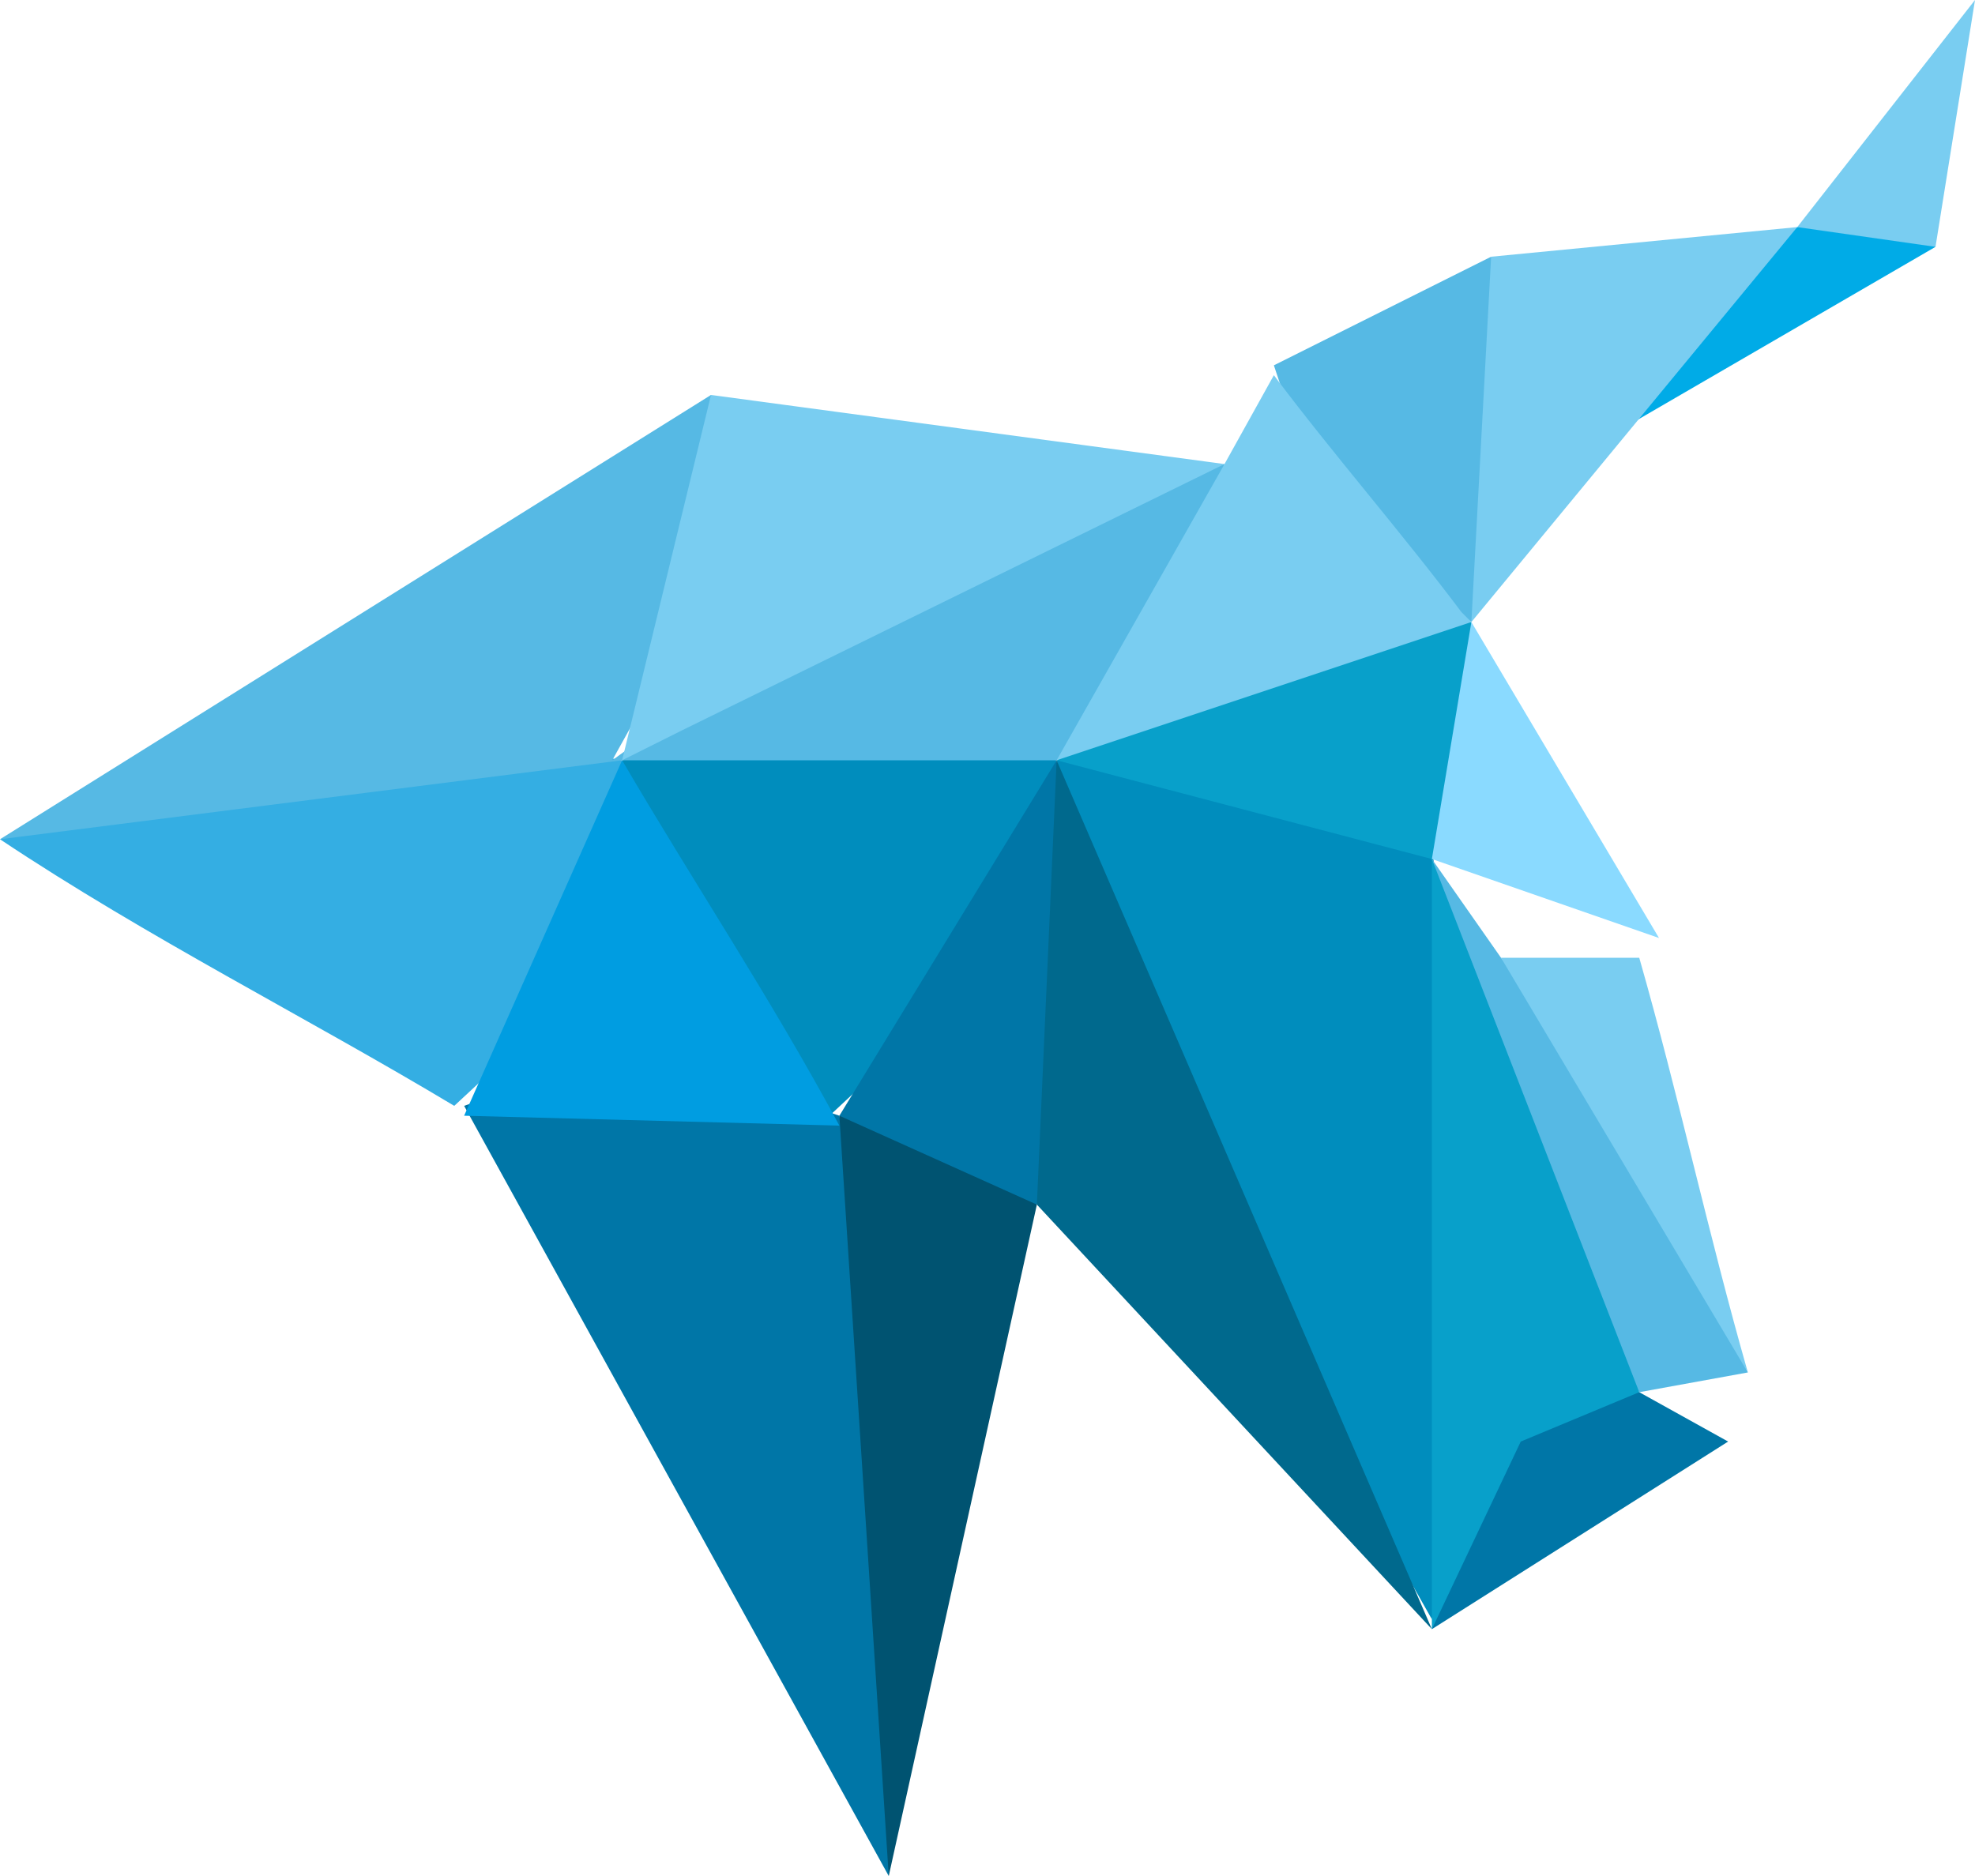
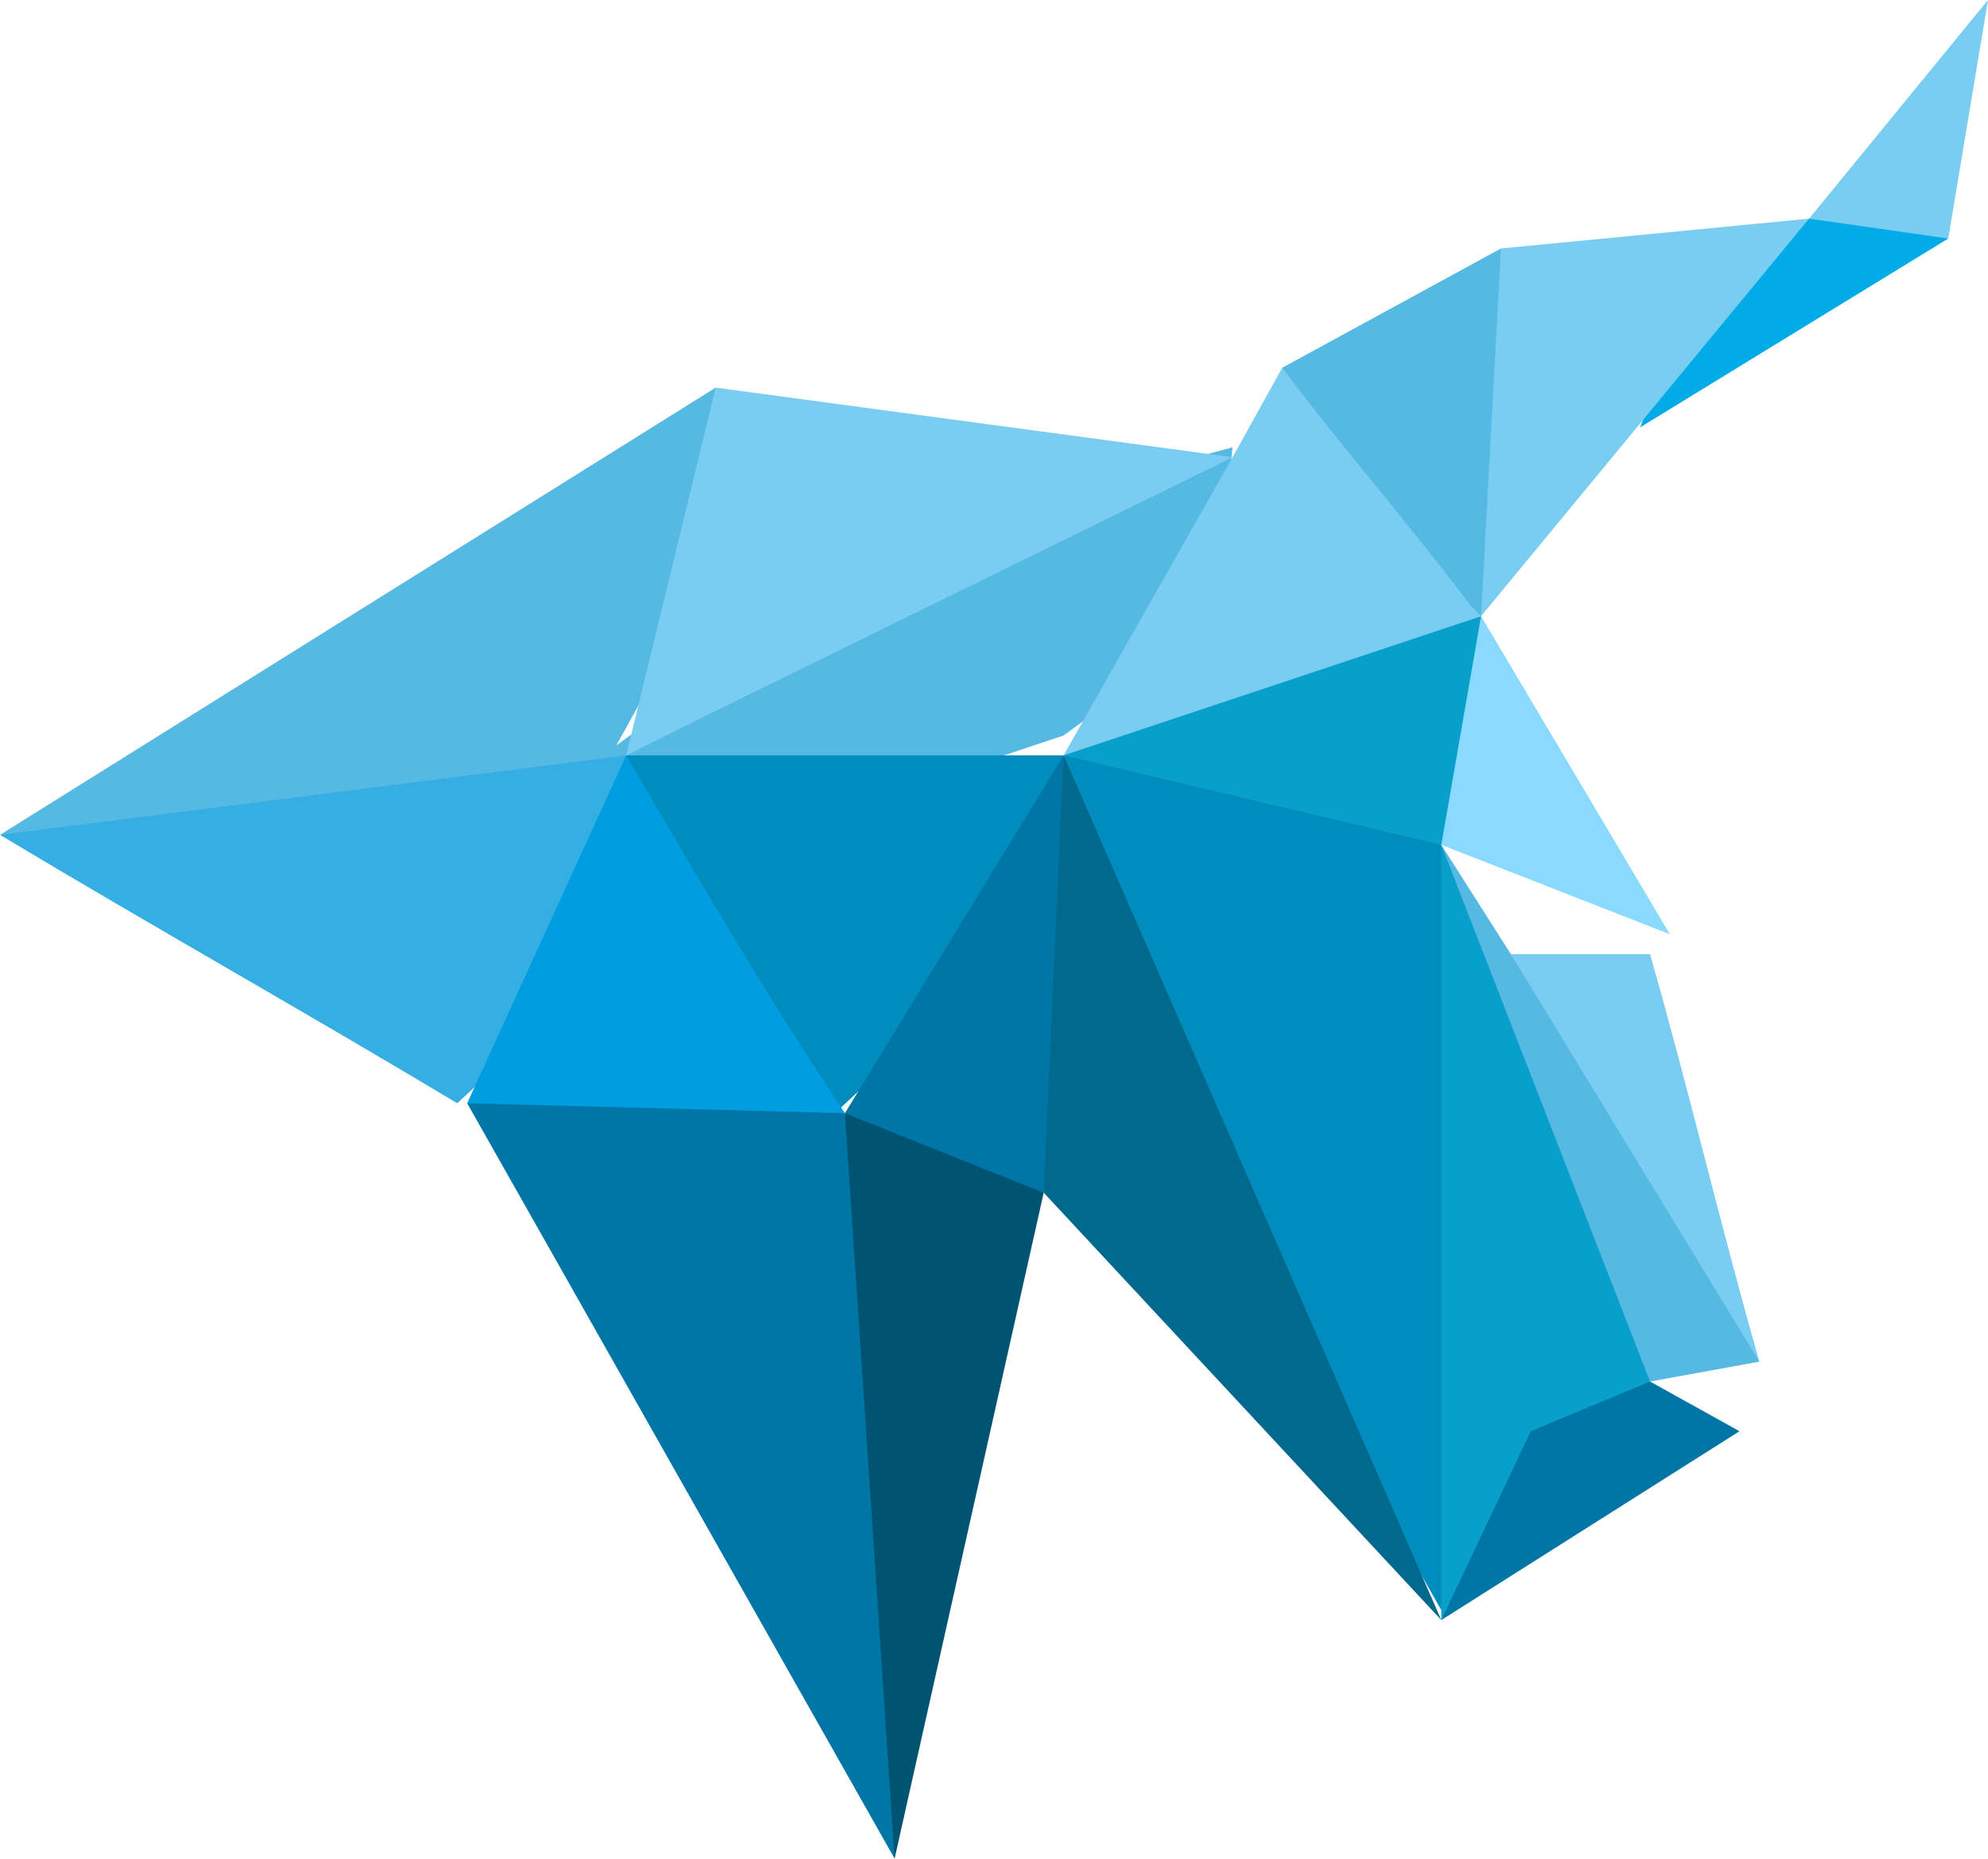
- <svg xmlns="http://www.w3.org/2000/svg" version="1.1" id="Слой_1" x="0px" y="0px" width="20px" height="19px" viewBox="0 0 20 19" style="enable-background:new 0 0 20 19;" xml:space="preserve">
-   <style type="text/css">
- 	.st0{fill:#00ABE7;}
- 	.st1{fill:#34AEE3;}
- 	.st2{fill:#56B9E4;}
- 	.st3{fill:#008DBD;}
- 	.st4{fill:#08A0CA;}
- 	.st5{fill:#79CDF1;}
- 	.st6{fill:#0076A7;}
- 	.st7{fill:#8ADAFF;}
- 	.st8{fill:#009DE1;}
- 	.st9{fill:#00698D;}
- 	.st10{fill:#005371;}
- </style>
+ <svg xmlns="http://www.w3.org/2000/svg" version="1.1" id="Слой_1" x="0px" y="0px" width="20px" height="18.7px" viewBox="0 0 20 18.7" style="enable-background:new 0 0 20 18.7;" xml:space="preserve">
  <g id="_2228384404800">
-     <polygon class="st0" points="18.2,2.3 19,2.1 19.6,2.5 16.5,4.3 17,3.1  " />
-     <path class="st1" d="M6.3,7.7L6,9.9l-1.4,1.3C3.1,10.3,1.5,9.5,0,8.5l3.5-1.3L6.3,7.7z" />
-     <path class="st2" d="M7.2,4l0,1.9l-1,1.8l2.9-2.1l3.3-0.9l-0.2,1.9l-1.5,1.1L8.6,8.2L6.3,7.7L0,8.5C2.4,7,4.8,5.5,7.2,4z" />
-     <path class="st3" d="M6.3,7.7l4.4,0L9.9,9.9l-1.5,1.4L6.8,9.9L6.3,7.7z M10.7,7.7l2.2,0l1.6,0.9v0l0.6,4l-0.6,3.8l-3-5.3L10.7,7.7z   " />
-     <polygon class="st2" points="14.5,8.7 15.2,9.7 16.4,11.2 17.7,13.9 16.6,14.1 15.2,12  " />
-     <path class="st4" d="M14.9,6.3l0.2,1.4l-0.6,1l-3.8-1L13,6.3L14.9,6.3z M14.5,8.7l2.1,5.4l-2.1,2.4L14.5,8.7z" />
-     <polygon class="st2" points="12.9,3.7 15.1,2.6 15.6,4.1 14.9,6.3 13.4,5.2  " />
-     <path class="st5" d="M15.2,9.7c0.5,0,1,0,1.4,0c0.4,1.4,0.7,2.8,1.1,4.2L15.2,9.7z" />
-     <path class="st5" d="M12.4,4.7l0.5-0.9c0.6,0.8,1.3,1.6,1.9,2.4l0.1,0.1l-4.2,1.4L12.4,4.7L6.9,7.4L6.3,7.7L7.2,4L12.4,4.7z" />
-     <polygon class="st5" points="15.1,2.6 18.2,2.3 14.9,6.3  " />
-     <polygon class="st5" points="18.2,2.3 20,0 19.6,2.5  " />
-     <polygon class="st6" points="16.6,14.1 17.5,14.6 14.5,16.5 15.4,14.6  " />
-     <polygon class="st7" points="14.9,6.3 16.8,9.5 14.5,8.7  " />
-     <polygon class="st6" points="10.7,7.7 11.1,10.4 10.5,12.2 9.3,12.4 8.5,11.3 9.1,14.4 9,19 4.7,11.2 6.4,10.6 8.5,11.3  " />
-     <path class="st8" d="M6.3,7.7c0.7,1.2,1.5,2.4,2.2,3.7l-3.8-0.1L6.3,7.7z" />
-     <polygon class="st9" points="10.7,7.7 14.5,16.5 10.5,12.2  " />
-     <polygon class="st10" points="8.5,11.3 10.5,12.2 9,19  " />
+     <polygon style="fill:#00ABE7;" points="18.2,2.2 19,2.1 19.6,2.4 16.5,4.3 17,3  " />
+     <path style="fill:#34AEE3;" d="M6.3,7.6L6,9.8l-1.4,1.3C3.1,10.2,1.5,9.3,0,8.4l3.5-1.2L6.3,7.6z" />
+     <path style="fill:#56B9E4;" d="M7.2,3.9l0,1.8l-1,1.8l2.9-2.1l3.3-0.9l-0.2,1.8l-1.5,1.1L8.6,8.1L6.3,7.6L0,8.4   C2.4,6.9,4.8,5.4,7.2,3.9z" />
+     <path style="fill:#008DBD;" d="M6.3,7.6l4.4,0L9.9,9.8l-1.5,1.4L6.8,9.7L6.3,7.6z M10.7,7.6l2.2,0l1.6,0.9v0l0.6,3.9l-0.6,3.8   l-3-5.3L10.7,7.6z" />
+     <polygon style="fill:#56B9E4;" points="14.5,8.5 15.2,9.6 16.4,11.1 17.7,13.7 16.6,13.9 15.2,11.8  " />
+     <path style="fill:#08A0CA;" d="M14.9,6.2l0.2,1.3l-0.6,1l-3.8-0.9L13,6.3L14.9,6.2z M14.5,8.5l2.1,5.4l-2.1,2.4L14.5,8.5z" />
+     <polygon style="fill:#56B9E4;" points="12.9,3.7 15.1,2.5 15.6,4.1 14.9,6.2 13.4,5.1  " />
+     <path style="fill:#79CDF1;" d="M15.2,9.6c0.5,0,1,0,1.4,0c0.4,1.4,0.7,2.7,1.1,4.1L15.2,9.6z" />
+     <path style="fill:#79CDF1;" d="M12.4,4.6l0.5-0.9c0.6,0.8,1.3,1.6,1.9,2.4l0.1,0.1l-4.2,1.4L12.4,4.6L6.9,7.3L6.3,7.6l0.9-3.7   L12.4,4.6z" />
+     <polygon style="fill:#79CDF1;" points="15.1,2.5 18.2,2.2 14.9,6.2  " />
+     <polygon style="fill:#79CDF1;" points="18.2,2.2 20,0 19.6,2.4  " />
+     <polygon style="fill:#0076A7;" points="16.6,13.9 17.5,14.4 14.5,16.3 15.4,14.4  " />
+     <polygon style="fill:#8ADAFF;" points="14.9,6.2 16.8,9.4 14.5,8.5  " />
+     <polygon style="fill:#0076A7;" points="10.7,7.6 11.1,10.2 10.5,12 9.3,12.2 8.5,11.2 9.1,14.2 9,18.7 4.7,11.1 6.4,10.4 8.5,11.2     " />
+     <path style="fill:#009DE1;" d="M6.3,7.6C7,8.8,7.7,10,8.5,11.2l-3.8-0.1L6.3,7.6z" />
+     <polygon style="fill:#00698D;" points="10.7,7.6 14.5,16.3 10.5,12  " />
+     <polygon style="fill:#005371;" points="8.5,11.2 10.5,12 9,18.7  " />
  </g>
</svg>
